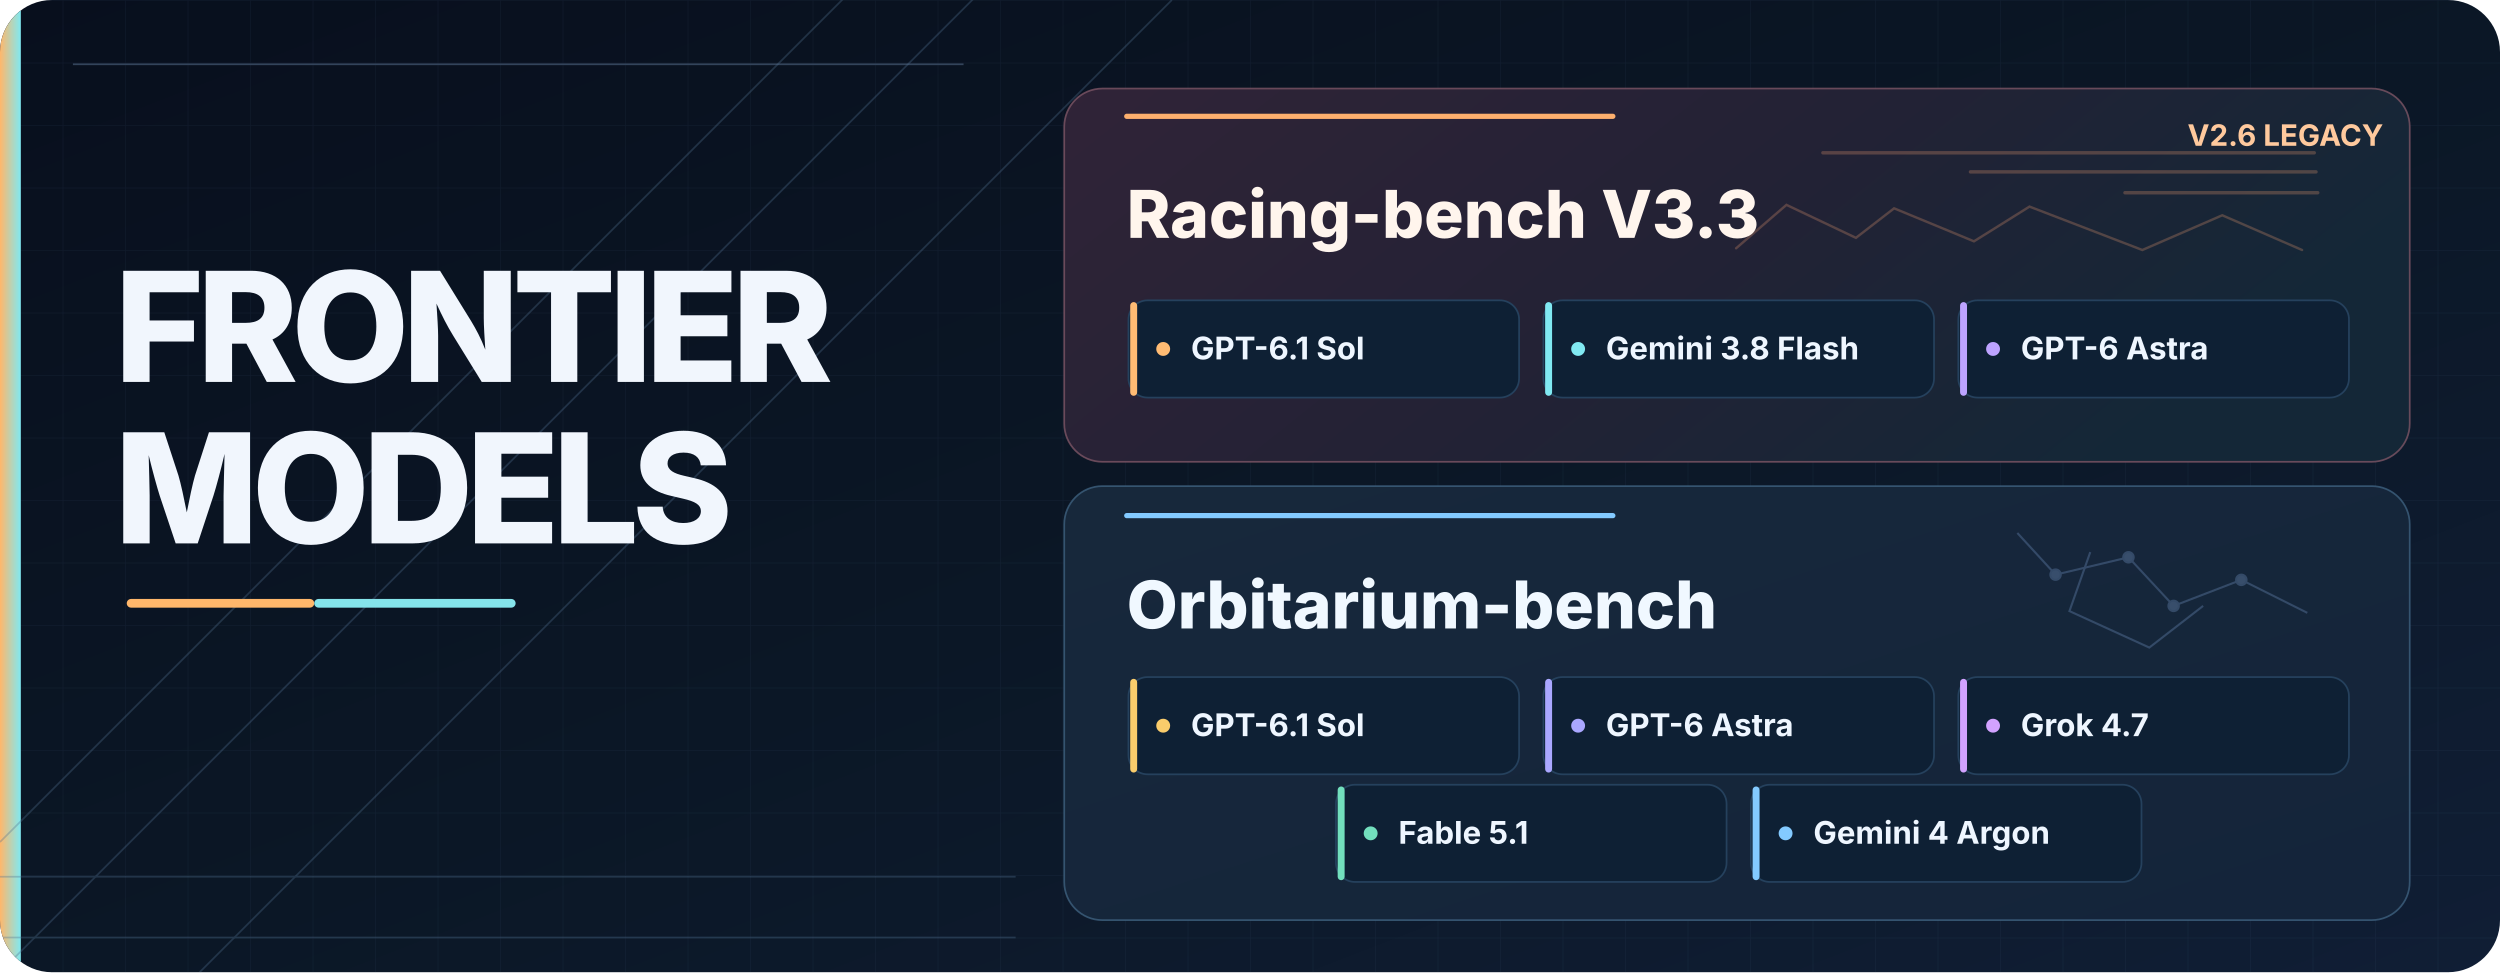
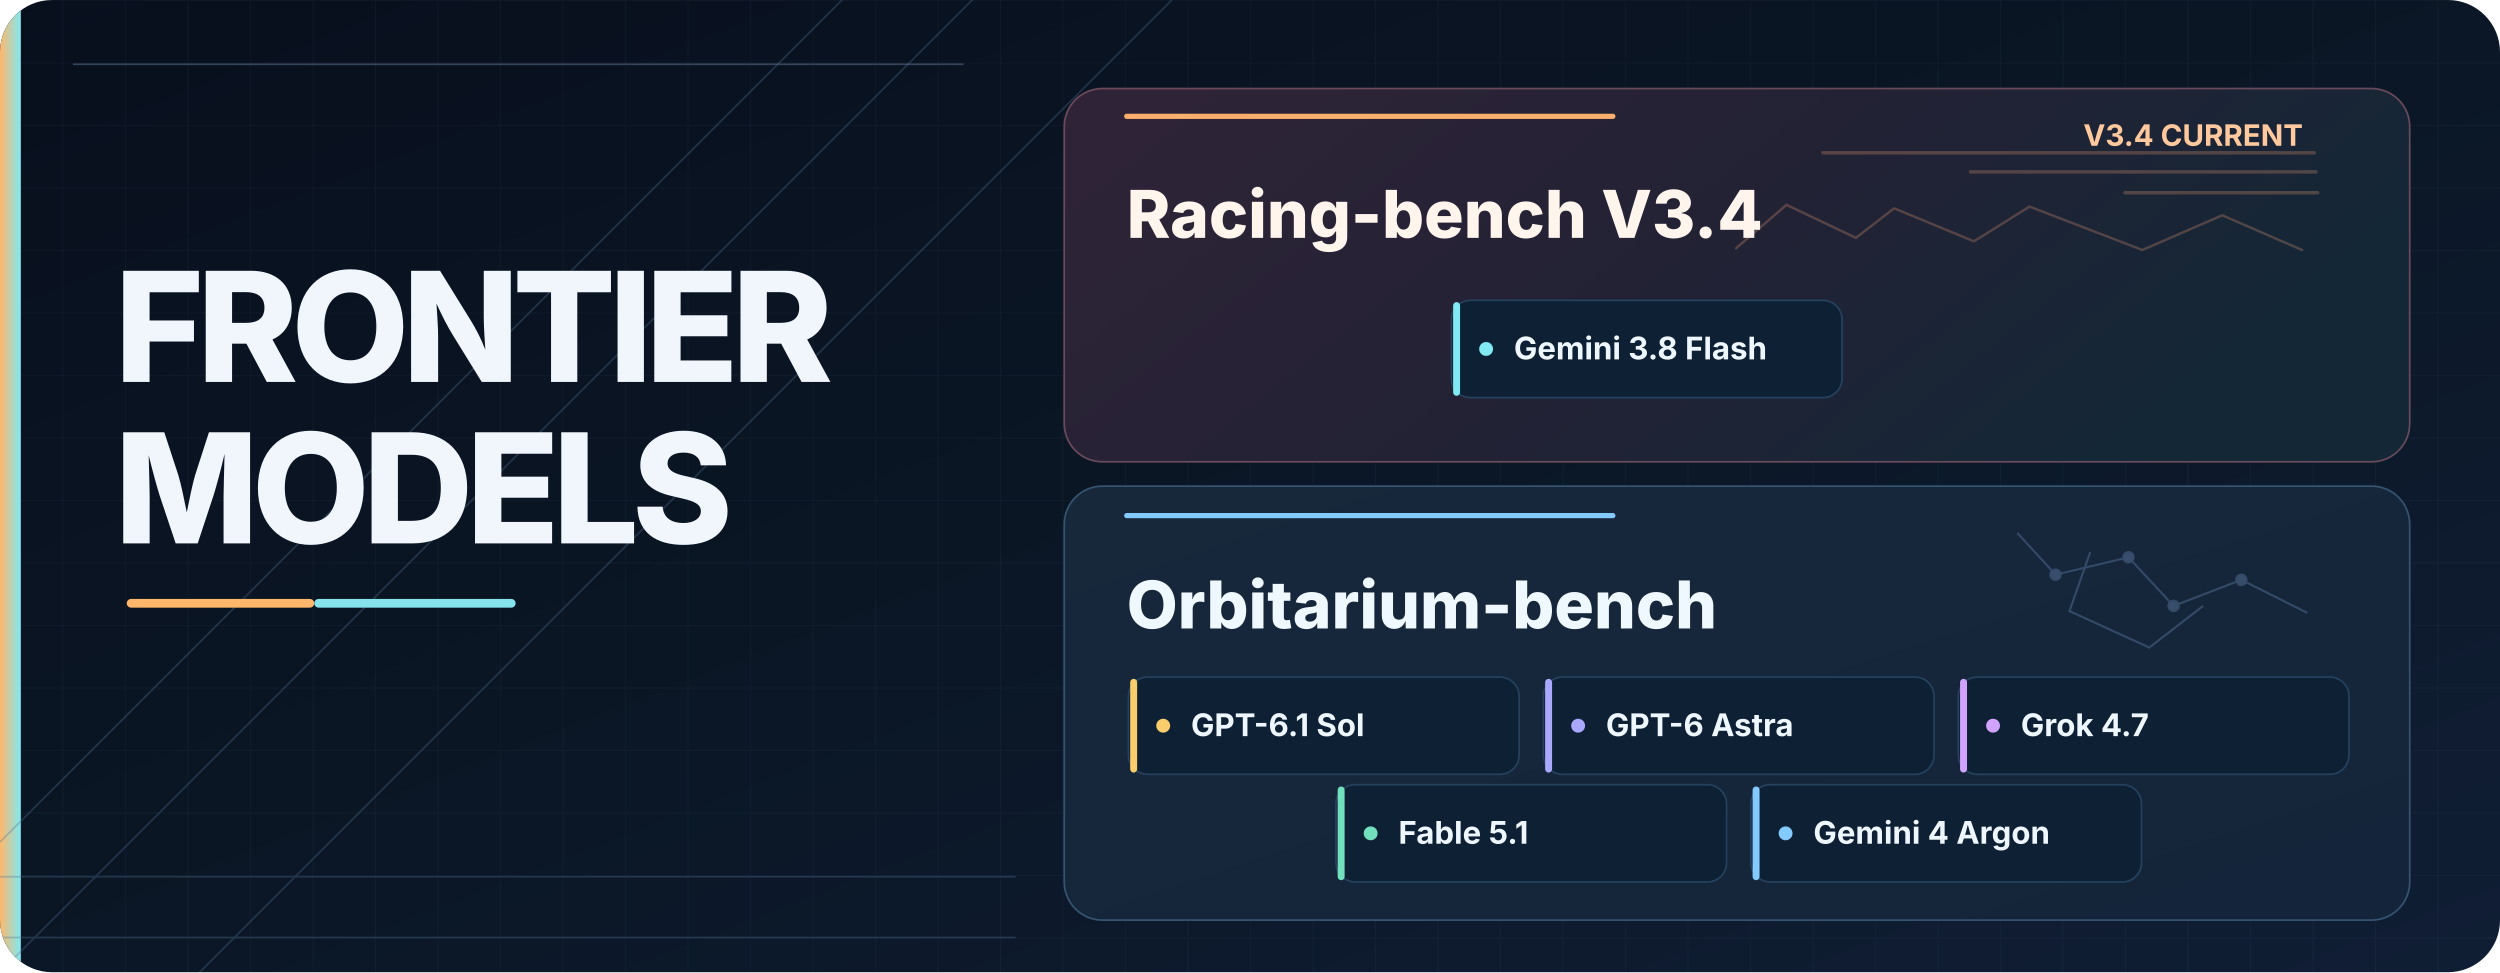
<svg xmlns="http://www.w3.org/2000/svg" viewBox="0 0 1440 560" role="img" aria-labelledby="title desc">
  <defs>
    <linearGradient id="base" x1="0" y1="0" x2="1" y2="1">
      <stop stop-color="#080f1d" />
      <stop offset=".52" stop-color="#0b1726" />
      <stop offset="1" stop-color="#101e35" />
    </linearGradient>
    <linearGradient id="race" x1="0" y1="0" x2="1" y2=".35">
      <stop stop-color="#302337" />
      <stop offset=".57" stop-color="#222235" />
      <stop offset="1" stop-color="#142737" />
    </linearGradient>
    <linearGradient id="orbit" x1="0" y1="0" x2="1" y2="1">
      <stop stop-color="#17283b" />
      <stop offset="1" stop-color="#14243a" />
    </linearGradient>
    <linearGradient id="rail" x1="0" y1="0" x2="1" y2="0">
      <stop stop-color="#ffb76b" />
      <stop offset="1" stop-color="#80e9f2" />
    </linearGradient>
    <pattern id="grid" width="36" height="36" patternUnits="userSpaceOnUse">
      <path d="M36 0H0V36" fill="none" stroke="#4b6386" stroke-opacity=".12" stroke-width=".8" />
    </pattern>
    <clipPath id="canvas">
      <rect width="1440" height="560" rx="30" />
    </clipPath>
  </defs>
  <g clip-path="url(#canvas)" font-family="Inter,Segoe UI,Arial,sans-serif">
    <rect width="1440" height="560" fill="url(#base)" />
    <rect width="1440" height="560" fill="url(#grid)" />
    <path d="M0 0H12V560H0Z" fill="url(#rail)" />
    <path d="M42 37H555" stroke="#33445b" stroke-width="1" />
    <g opacity=".34" stroke="#50708f" stroke-width="1" fill="none">
      <path d="M0 485L585 -100M0 560L605 -45M115 560L675 0" />
      <path d="M0 505H585M0 540H585" />
    </g>
    <text x="66" y="220" font-size="88" font-weight="800" letter-spacing="-4" fill="#f1f6fd">FRONTIER</text>
    <text x="66" y="313" font-size="88" font-weight="800" letter-spacing="-4" fill="#f1f6fd">MODELS</text>
    <rect x="73" y="345" width="108" height="5" rx="2.5" fill="#ffb76b" />
    <rect x="181" y="345" width="116" height="5" rx="2.5" fill="#85e4eb" />
    <g data-benchmark="racing">
      <rect x="613" y="51" width="775" height="215" rx="22" fill="url(#race)" stroke="#7d5565" stroke-opacity=".8" />
      <path d="M649 67H929" stroke="#fdaf6d" stroke-width="3" stroke-linecap="round" />
-       <text x="1260" y="84" font-size="17" font-weight="700" fill="#ffc99d">V2.6 LEGACY</text>
+       <text x="1200" y="84" font-size="17" font-weight="700" fill="#ffc99d">V3.4 CURRENT</text>
      <g stroke="#ec9b70" fill="none" stroke-linecap="round" opacity=".27">
        <path d="M1050 88h283M1135 99h199M1224 111h111" stroke-width="2" />
        <path d="M1000 143l29 -25 40 19 22 -17 46 19 32 -20 65 25 46 -20 46 20" stroke-width="1.4" />
      </g>
-       <text x="649" y="137" font-size="38" font-weight="800" fill="#fff5ed">Racing-bench V3.3</text>
-       <g data-role="run" data-benchmark="racing" data-model="gpt-6.1-sol">
-         <rect x="650" y="173" width="225" height="56" rx="11" fill="#0e2034" stroke="#25415d" />
-         <rect x="651" y="174" width="4" height="54" rx="2" fill="#ffbb73" />
-         <circle cx="670" cy="201" r="4" fill="#ffbb73" />
-         <text x="686" y="207" font-size="18" font-weight="650" fill="#eef6ff">GPT-6.1 Sol</text>
-       </g>
-       <g data-role="run" data-benchmark="racing" data-model="gemini-3.8-flash">
-         <rect x="889" y="173" width="225" height="56" rx="11" fill="#0e2034" stroke="#25415d" />
-         <rect x="890" y="174" width="4" height="54" rx="2" fill="#80e9f2" />
-         <circle cx="909" cy="201" r="4" fill="#80e9f2" />
-         <text x="925" y="207" font-size="18" font-weight="650" fill="#eef6ff">Gemini 3.8 Flash</text>
-       </g>
-       <g data-role="run" data-benchmark="racing" data-model="gpt-6-astra">
-         <rect x="1128" y="173" width="225" height="56" rx="11" fill="#0e2034" stroke="#25415d" />
-         <rect x="1129" y="174" width="4" height="54" rx="2" fill="#bda3ff" />
-         <circle cx="1148" cy="201" r="4" fill="#bda3ff" />
-         <text x="1164" y="207" font-size="18" font-weight="650" fill="#eef6ff">GPT-6 Astra</text>
+       <text x="649" y="137" font-size="38" font-weight="800" fill="#fff5ed">Racing-bench V3.4</text>
+       <g data-role="run" data-benchmark="racing" data-model="gemini-3.8-v3.4">
+         <rect x="836" y="173" width="225" height="56" rx="11" fill="#0e2034" stroke="#25415d" />
+         <rect x="837" y="174" width="4" height="54" rx="2" fill="#80e9f2" />
+         <circle cx="856" cy="201" r="4" fill="#80e9f2" />
+         <text x="872" y="207" font-size="18" font-weight="650" fill="#eef6ff">Gemini 3.8 Flash</text>
      </g>
    </g>
    <g data-benchmark="orbitarium">
      <rect x="613" y="280" width="775" height="250" rx="22" fill="url(#orbit)" stroke="#3e617f" stroke-opacity=".8" />
      <path d="M649 297H929" stroke="#83caff" stroke-width="3" stroke-linecap="round" />
      <g opacity=".25" fill="none" stroke="#8eb6f0" stroke-width="1.2">
        <path d="M1162 307l22 24 42 -10 26 28 39 -15 38 19" />
        <path d="M1204 318l-12 34 46 21 31 -24" />
        <circle cx="1184" cy="331" r="3" fill="#9fc9ff" />
        <circle cx="1226" cy="321" r="3" fill="#9fc9ff" />
        <circle cx="1252" cy="349" r="3" fill="#9fc9ff" />
        <circle cx="1291" cy="334" r="3" fill="#9fc9ff" />
      </g>
      <text x="649" y="362" font-size="38" font-weight="800" fill="#f0f8ff">Orbitarium-bench</text>
      <g data-role="run" data-benchmark="orbitarium" data-model="gpt-6.1-sol-source">
        <rect x="650" y="390" width="225" height="56" rx="11" fill="#0e2034" stroke="#25415d" />
        <rect x="651" y="391" width="4" height="54" rx="2" fill="#facc6b" />
        <circle cx="670" cy="418" r="4" fill="#facc6b" />
        <text x="686" y="424" font-size="18" font-weight="650" fill="#eef6ff">GPT-6.1 Sol</text>
      </g>
      <g data-role="run" data-benchmark="orbitarium" data-model="gpt-6-astra-max-frontier-v2">
        <rect x="889" y="390" width="225" height="56" rx="11" fill="#0e2034" stroke="#25415d" />
        <rect x="890" y="391" width="4" height="54" rx="2" fill="#aaa7ff" />
        <circle cx="909" cy="418" r="4" fill="#aaa7ff" />
        <text x="925" y="424" font-size="18" font-weight="650" fill="#eef6ff">GPT-6 Astra</text>
      </g>
      <g data-role="run" data-benchmark="orbitarium" data-model="grok-4.7-solar-source">
        <rect x="1128" y="390" width="225" height="56" rx="11" fill="#0e2034" stroke="#25415d" />
        <rect x="1129" y="391" width="4" height="54" rx="2" fill="#d2a2ff" />
        <circle cx="1148" cy="418" r="4" fill="#d2a2ff" />
        <text x="1164" y="424" font-size="18" font-weight="650" fill="#eef6ff">Grok 4.7</text>
      </g>
      <g data-role="run" data-benchmark="orbitarium" data-model="fable-5.1-frontier-v2">
        <rect x="769.5" y="452" width="225" height="56" rx="11" fill="#0e2034" stroke="#25415d" />
        <rect x="770.5" y="453" width="4" height="54" rx="2" fill="#72dfbd" />
        <circle cx="789.5" cy="480" r="4" fill="#72dfbd" />
        <text x="805.5" y="486" font-size="18" font-weight="650" fill="#eef6ff">Fable 5.1</text>
      </g>
      <g data-role="run" data-benchmark="orbitarium" data-model="gemini-4-argon-source">
        <rect x="1008.5" y="452" width="225" height="56" rx="11" fill="#0e2034" stroke="#25415d" />
        <rect x="1009.5" y="453" width="4" height="54" rx="2" fill="#83caff" />
        <circle cx="1028.5" cy="480" r="4" fill="#83caff" />
        <text x="1044.5" y="486" font-size="18" font-weight="650" fill="#eef6ff">Gemini 4 Argon</text>
      </g>
    </g>
  </g>
</svg>
